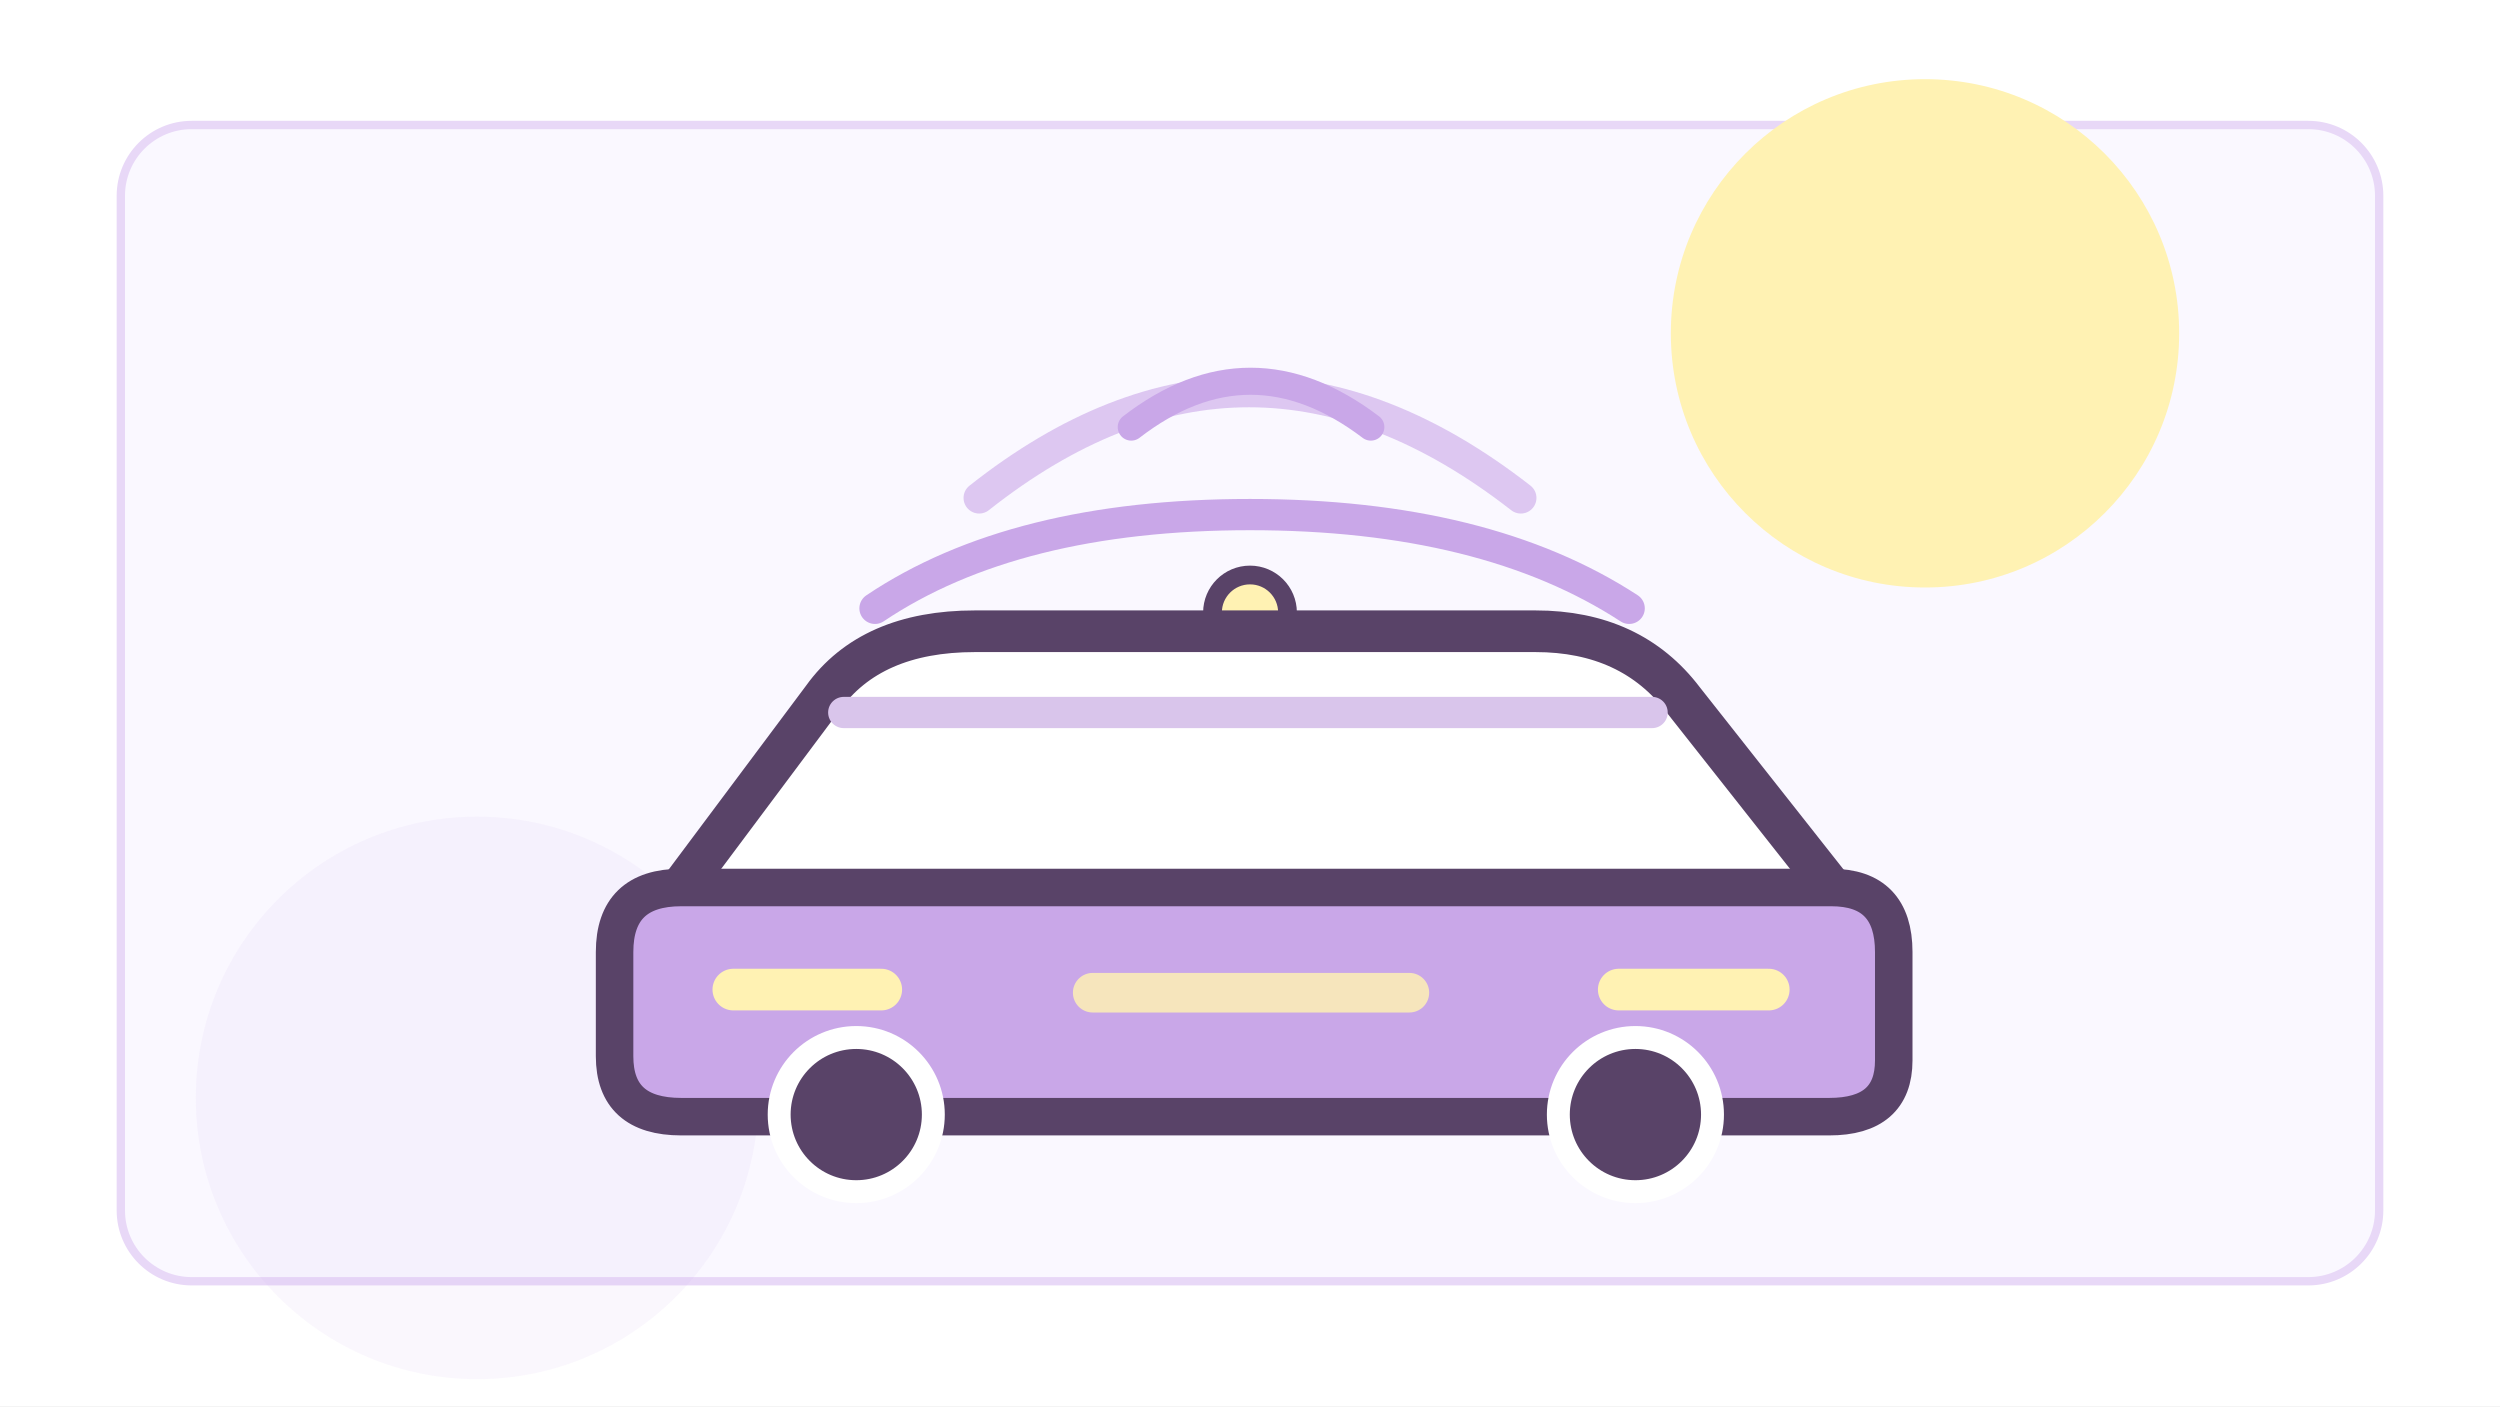
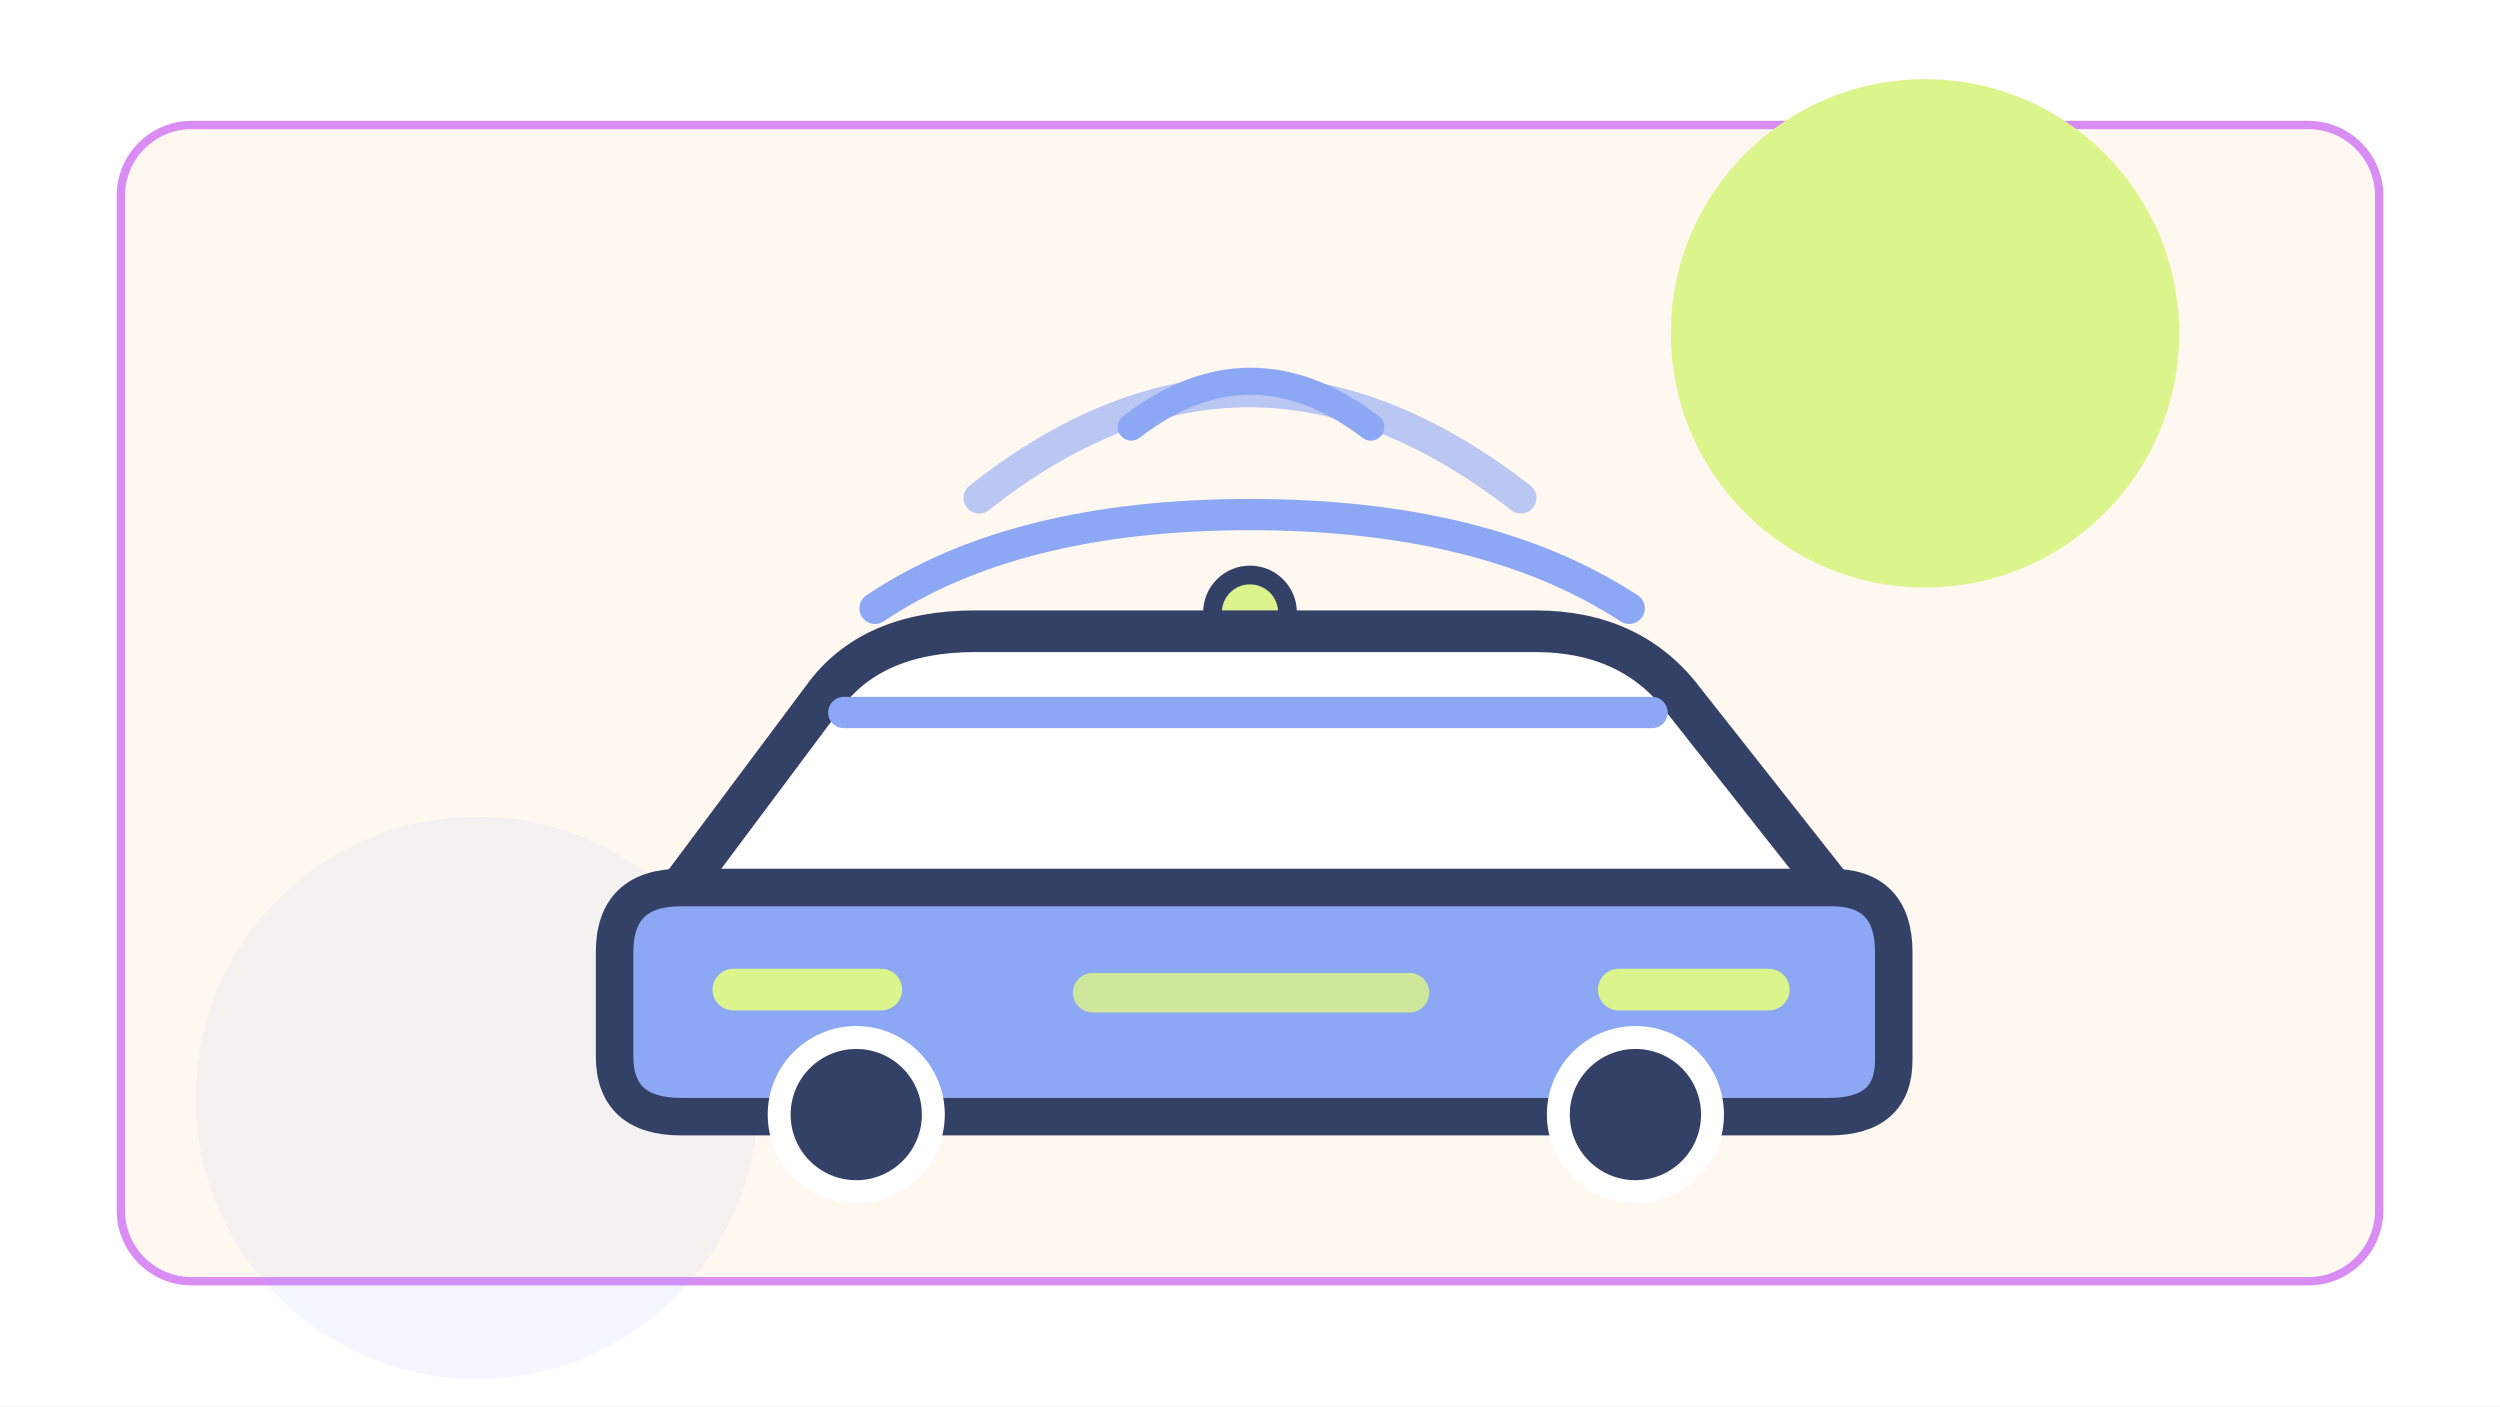
<svg xmlns="http://www.w3.org/2000/svg" width="1200" height="675" viewBox="0 0 1200 675" role="img" aria-label="Self-driving car and lidar sensors illustration">
  <rect width="1200" height="675" fill="#FFFFFF" />
-   <rect x="58" y="60" width="1084" height="555" rx="34" fill="#FAF8FF" stroke="#E8D8F7" stroke-width="4" />
-   <circle cx="924" cy="160" r="122" fill="#FFF2B3" />
-   <circle cx="229" cy="527" r="135" fill="#C9A7E8" opacity=".09" />
-   <path d="M420 292Q487 247 600 247Q713 247 782 292" fill="none" stroke="#C9A7E8" stroke-width="15" stroke-linecap="round" />
-   <path d="M470 239Q599 137 730 239" fill="none" stroke="#C9A7E8" stroke-width="15" stroke-linecap="round" opacity=".60" />
-   <path d="M543 205Q600 161 658 205" fill="none" stroke="#C9A7E8" stroke-width="13" stroke-linecap="round" />
-   <circle cx="600" cy="294" r="18" fill="#FFF2B3" stroke="#594368" stroke-width="9" />
-   <path d="M327 426L395 335Q418 303 468 303H737Q783 303 808 336L879 426" fill="#FFFFFF" stroke="#594368" stroke-width="20" stroke-linejoin="round" />
-   <path d="M327 426H879Q909 426 909 457V509Q909 536 878 536H327Q295 536 295 507V457Q295 426 327 426Z" fill="#C9A7E8" stroke="#594368" stroke-width="18" />
-   <path d="M405 342H793" stroke="#D9C5EB" stroke-width="15" stroke-linecap="round" />
-   <path d="M352 475H423M777 475H849" stroke="#FFF2B3" stroke-width="20" stroke-linecap="round" />
-   <circle cx="411" cy="535" r="37" fill="#594368" stroke="#FFFFFF" stroke-width="11" />
-   <circle cx="785" cy="535" r="37" fill="#594368" stroke="#FFFFFF" stroke-width="11" />
-   <rect x="515" y="467" width="171" height="19" rx="9.5" fill="#FFF2B3" opacity=".83" />
+   <rect x="58" y="60" width="1084" height="555" rx="34" fill="#FEF8F0" stroke="#D98CF4" stroke-width="4" />
+   <circle cx="924" cy="160" r="122" fill="#DBF48C" />
+   <circle cx="229" cy="527" r="135" fill="#8CA7F4" opacity=".09" />
+   <path d="M420 292Q487 247 600 247Q713 247 782 292" fill="none" stroke="#8CA7F4" stroke-width="15" stroke-linecap="round" />
+   <path d="M470 239Q599 137 730 239" fill="none" stroke="#8CA7F4" stroke-width="15" stroke-linecap="round" opacity=".60" />
+   <path d="M543 205Q600 161 658 205" fill="none" stroke="#8CA7F4" stroke-width="13" stroke-linecap="round" />
+   <circle cx="600" cy="294" r="18" fill="#DBF48C" stroke="#344166" stroke-width="9" />
+   <path d="M327 426L395 335Q418 303 468 303H737Q783 303 808 336L879 426" fill="#FFFFFF" stroke="#344166" stroke-width="20" stroke-linejoin="round" />
+   <path d="M327 426H879Q909 426 909 457V509Q909 536 878 536H327Q295 536 295 507V457Q295 426 327 426Z" fill="#8CA7F4" stroke="#344166" stroke-width="18" />
+   <path d="M405 342H793" stroke="#8CA7F4" stroke-width="15" stroke-linecap="round" />
+   <path d="M352 475H423M777 475H849" stroke="#DBF48C" stroke-width="20" stroke-linecap="round" />
+   <circle cx="411" cy="535" r="37" fill="#344166" stroke="#FFFFFF" stroke-width="11" />
+   <circle cx="785" cy="535" r="37" fill="#344166" stroke="#FFFFFF" stroke-width="11" />
+   <rect x="515" y="467" width="171" height="19" rx="9.5" fill="#DBF48C" opacity=".83" />
</svg>
